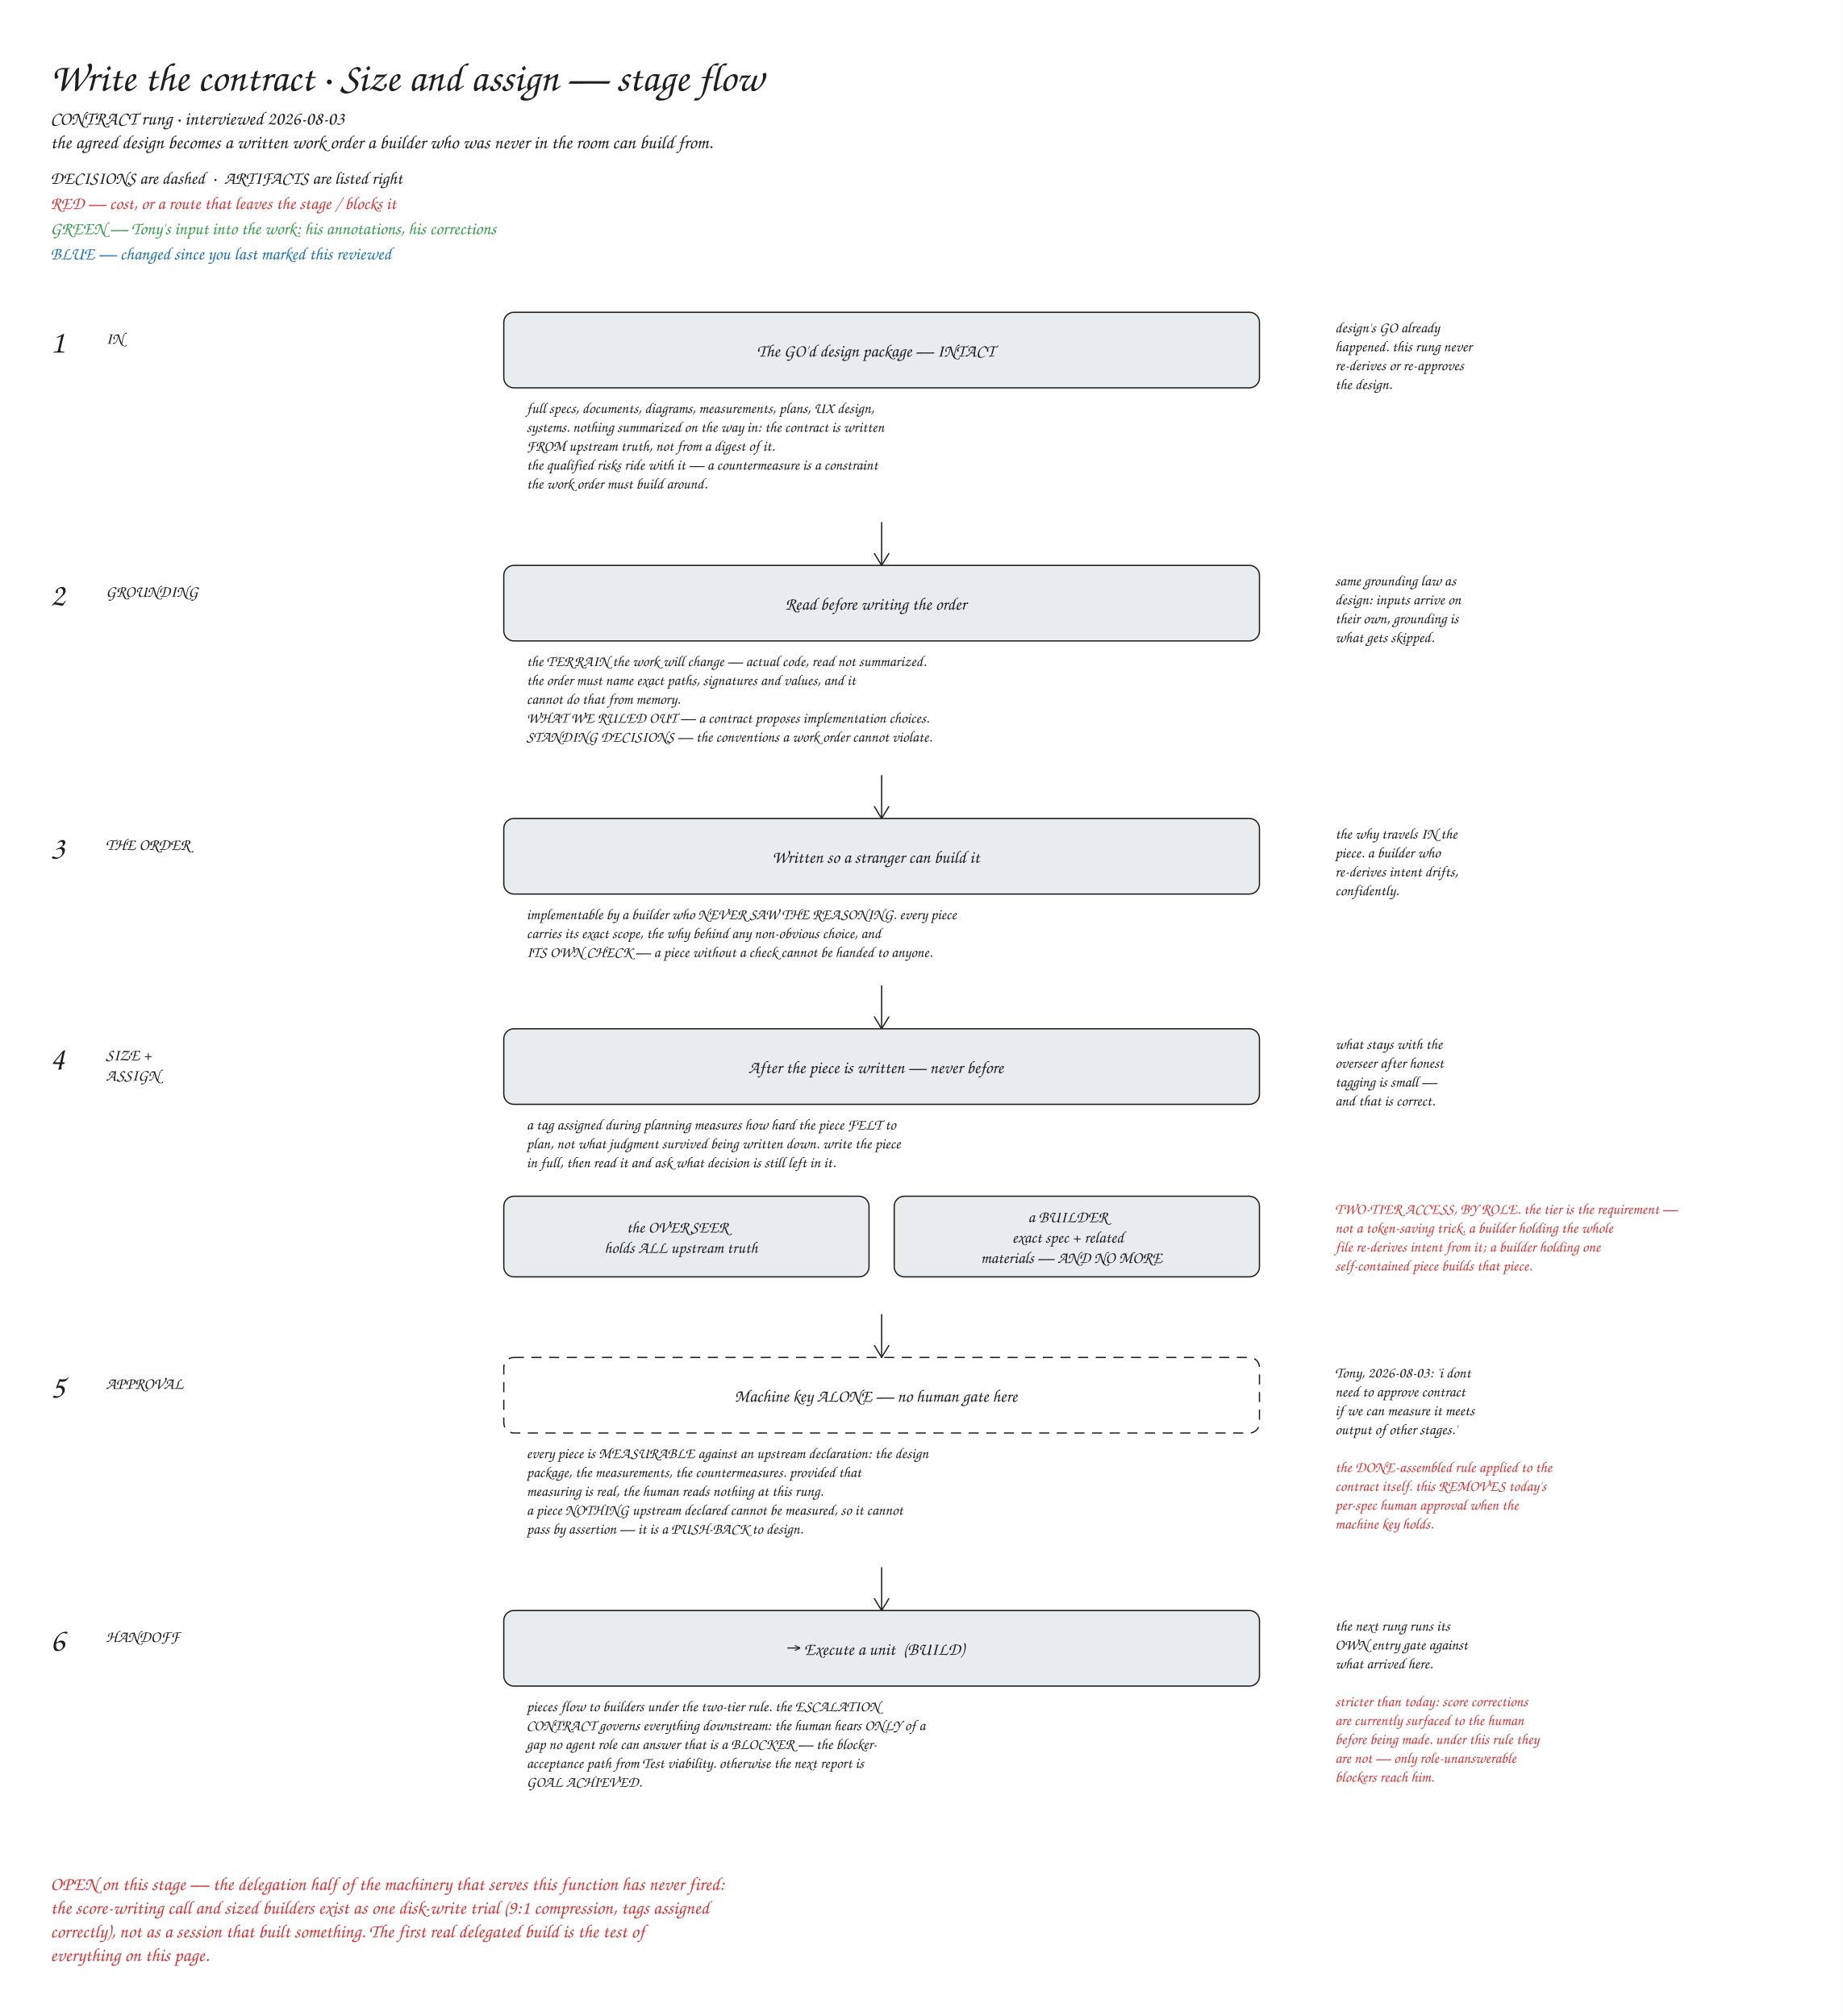
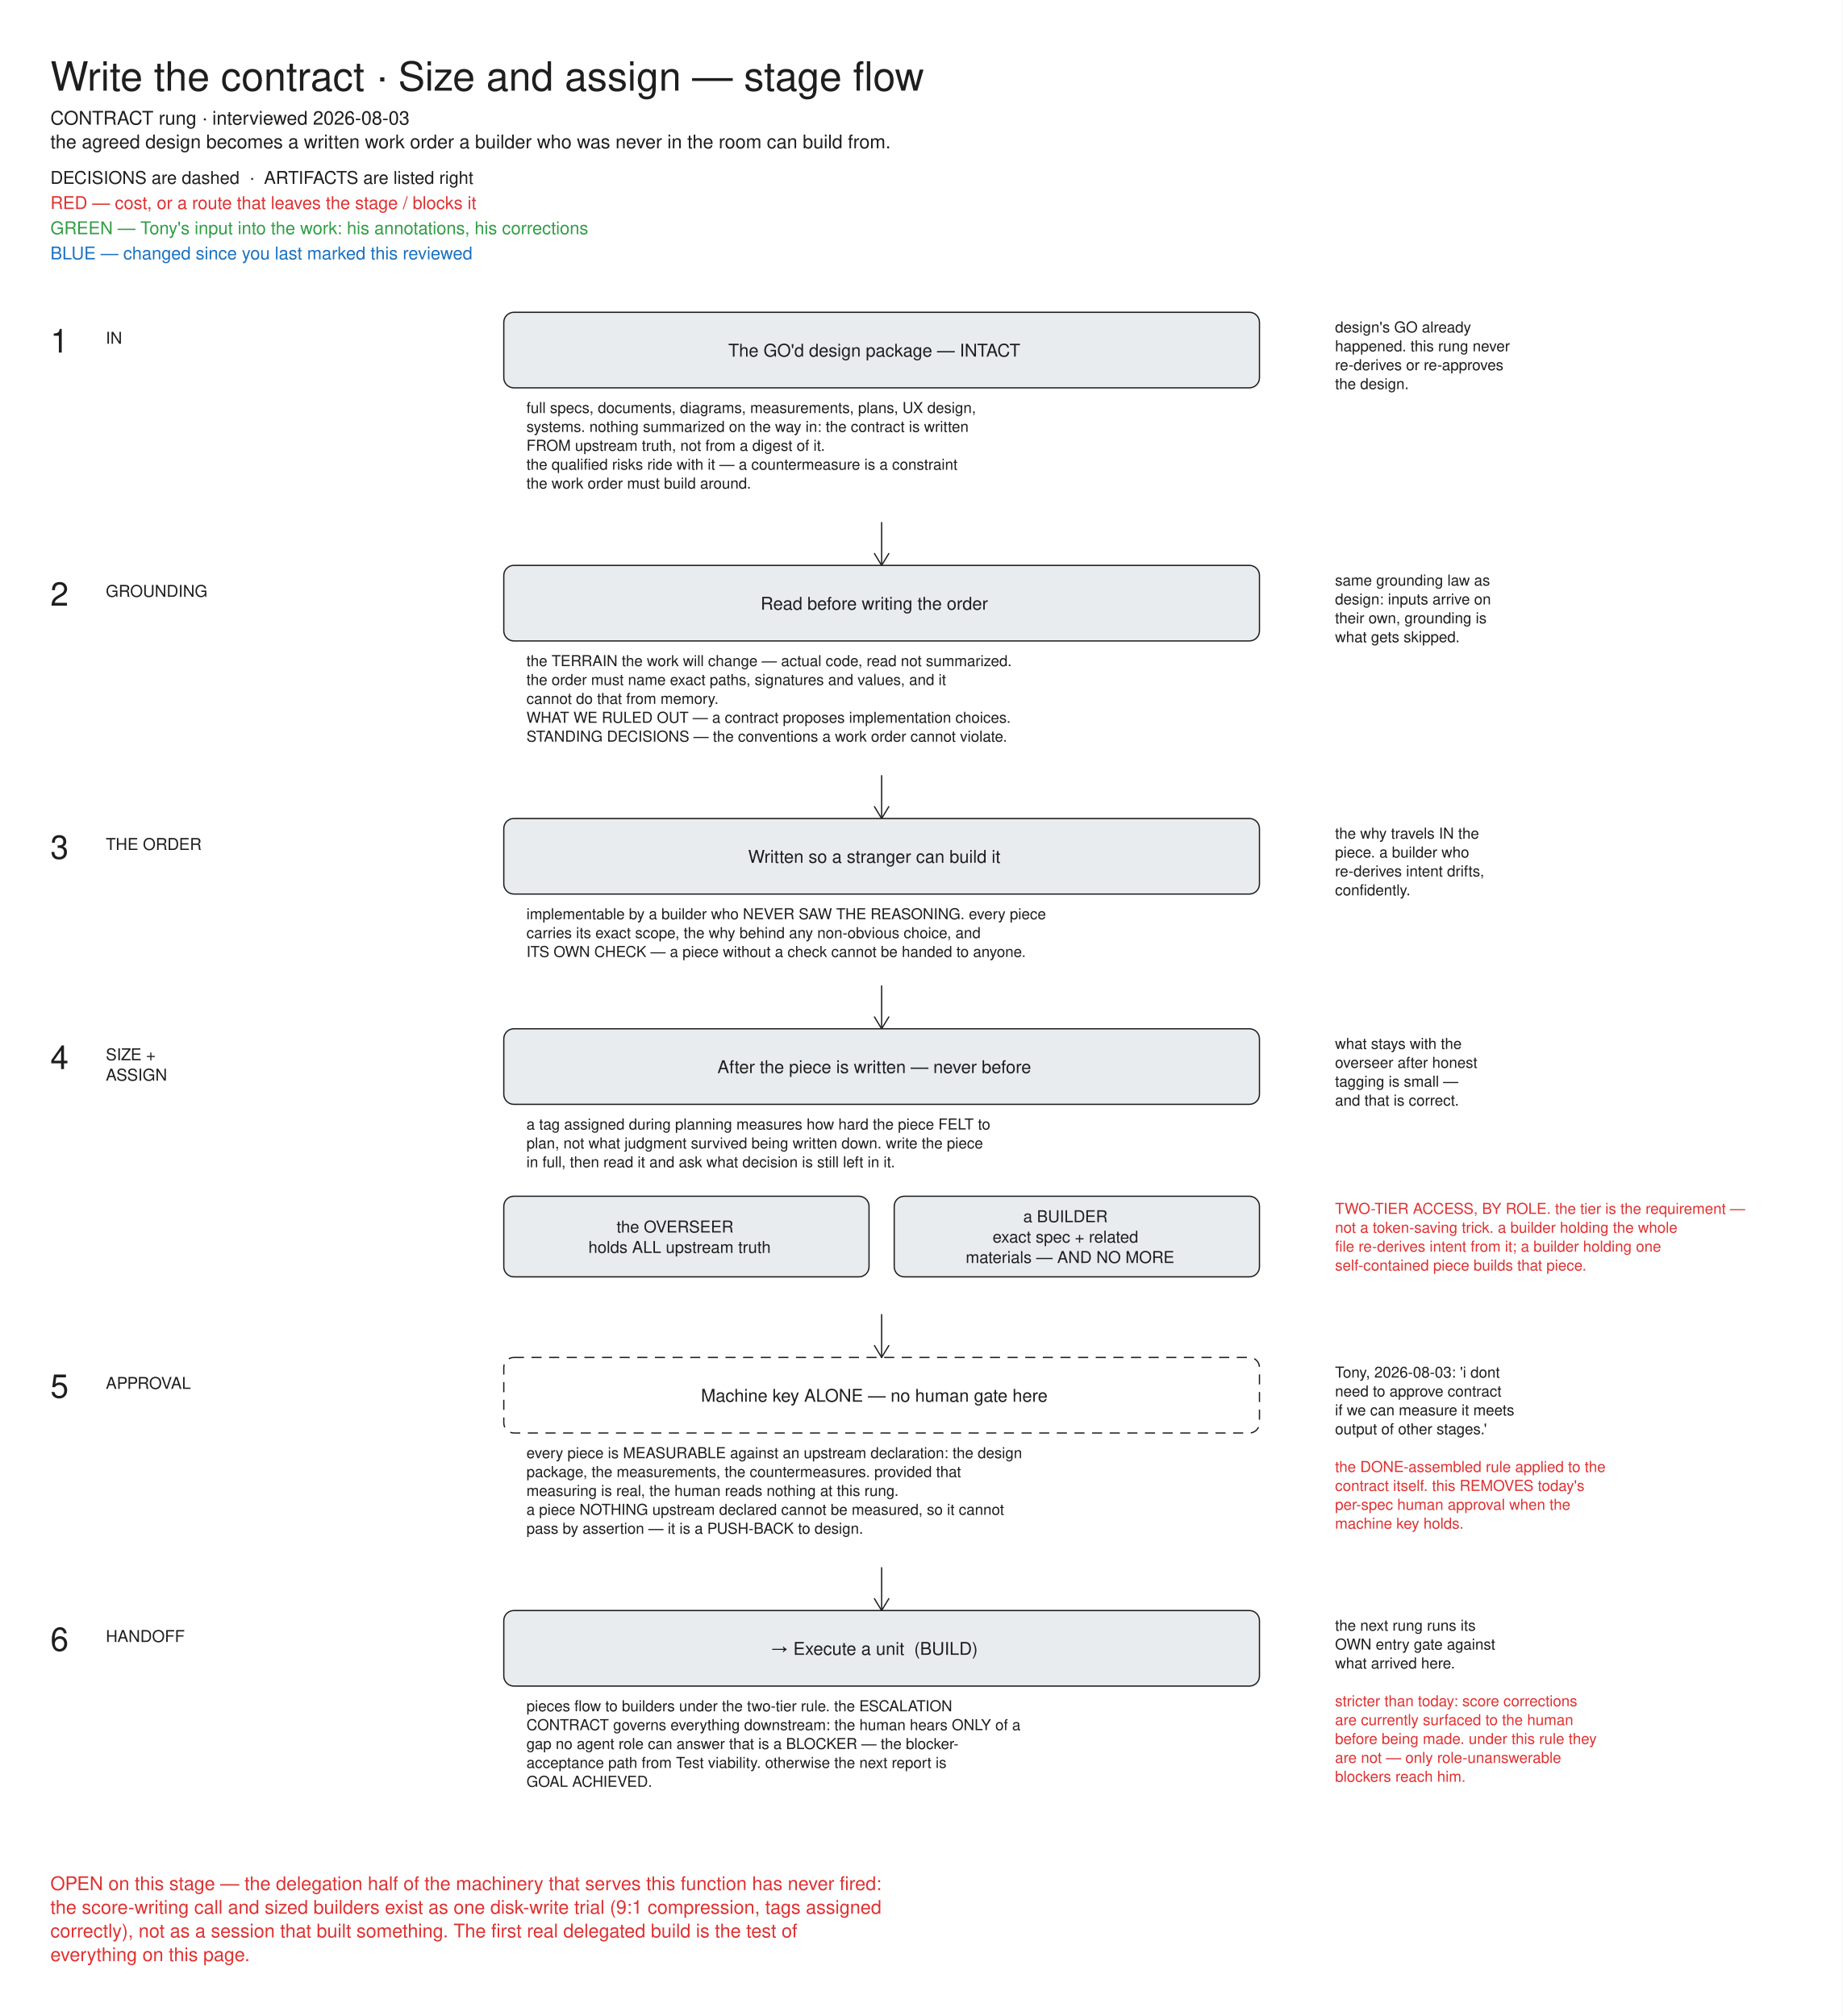
<svg xmlns="http://www.w3.org/2000/svg" width="1463" height="1601" viewBox="260 40 1463 1601">
  <rect x="260" y="40" width="1463" height="1601" fill="#ffffff" />
-   <text x="300.0" y="112.0" font-family="'Segoe Print','Bradley Hand','Chalkboard SE','Comic Sans MS',cursive" font-size="32" fill="#1e1e1e" text-anchor="start" xml:space="preserve">
+   <text x="300.0" y="112.0" font-family="Nunito,'Helvetica Neue',Helvetica,Arial,sans-serif" font-size="32" fill="#1e1e1e" text-anchor="start" xml:space="preserve">
    <tspan x="300.0" dy="0.0">Write the contract · Size and assign — stage flow</tspan>
  </text>
-   <text x="300.0" y="139.0" font-family="'Segoe Print','Bradley Hand','Chalkboard SE','Comic Sans MS',cursive" font-size="15" fill="#1e1e1e" text-anchor="start" xml:space="preserve">
+   <text x="300.0" y="139.0" font-family="Nunito,'Helvetica Neue',Helvetica,Arial,sans-serif" font-size="15" fill="#1e1e1e" text-anchor="start" xml:space="preserve">
    <tspan x="300.0" dy="0.0">CONTRACT rung · interviewed 2026-08-03</tspan>
    <tspan x="300.0" dy="18.8">the agreed design becomes a written work order a builder who was never in the room can build from.</tspan>
  </text>
-   <text x="300.0" y="186.0" font-family="'Segoe Print','Bradley Hand','Chalkboard SE','Comic Sans MS',cursive" font-size="14" fill="#1e1e1e" text-anchor="start" xml:space="preserve">
+   <text x="300.0" y="186.0" font-family="Nunito,'Helvetica Neue',Helvetica,Arial,sans-serif" font-size="14" fill="#1e1e1e" text-anchor="start" xml:space="preserve">
    <tspan x="300.0" dy="0.0">DECISIONS are dashed  ·  ARTIFACTS are listed right</tspan>
  </text>
-   <text x="300.0" y="206.0" font-family="'Segoe Print','Bradley Hand','Chalkboard SE','Comic Sans MS',cursive" font-size="14" fill="#e03131" text-anchor="start" xml:space="preserve">
+   <text x="300.0" y="206.0" font-family="Nunito,'Helvetica Neue',Helvetica,Arial,sans-serif" font-size="14" fill="#e03131" text-anchor="start" xml:space="preserve">
    <tspan x="300.0" dy="0.0">RED — cost, or a route that leaves the stage / blocks it</tspan>
  </text>
-   <text x="300.0" y="226.0" font-family="'Segoe Print','Bradley Hand','Chalkboard SE','Comic Sans MS',cursive" font-size="14" fill="#2f9e44" text-anchor="start" xml:space="preserve">
+   <text x="300.0" y="226.0" font-family="Nunito,'Helvetica Neue',Helvetica,Arial,sans-serif" font-size="14" fill="#2f9e44" text-anchor="start" xml:space="preserve">
    <tspan x="300.0" dy="0.0">GREEN — Tony's input into the work: his annotations, his corrections</tspan>
  </text>
-   <text x="300.0" y="246.0" font-family="'Segoe Print','Bradley Hand','Chalkboard SE','Comic Sans MS',cursive" font-size="14" fill="#1971c2" text-anchor="start" xml:space="preserve">
+   <text x="300.0" y="246.0" font-family="Nunito,'Helvetica Neue',Helvetica,Arial,sans-serif" font-size="14" fill="#1971c2" text-anchor="start" xml:space="preserve">
    <tspan x="300.0" dy="0.0">BLUE — changed since you last marked this reviewed</tspan>
  </text>
-   <text x="300.0" y="320.0" font-family="'Segoe Print','Bradley Hand','Chalkboard SE','Comic Sans MS',cursive" font-size="26" fill="#1e1e1e" text-anchor="start" xml:space="preserve">
+   <text x="300.0" y="320.0" font-family="Nunito,'Helvetica Neue',Helvetica,Arial,sans-serif" font-size="26" fill="#1e1e1e" text-anchor="start" xml:space="preserve">
    <tspan x="300.0" dy="0.0">1</tspan>
  </text>
-   <text x="344.0" y="313.0" font-family="'Segoe Print','Bradley Hand','Chalkboard SE','Comic Sans MS',cursive" font-size="13" fill="#1e1e1e" text-anchor="start" xml:space="preserve">
+   <text x="344.0" y="313.0" font-family="Nunito,'Helvetica Neue',Helvetica,Arial,sans-serif" font-size="13" fill="#1e1e1e" text-anchor="start" xml:space="preserve">
    <tspan x="344.0" dy="0.0">IN</tspan>
  </text>
  <rect x="660.0" y="288.0" width="600.0" height="60.0" rx="8" fill="#e9ecef" stroke="#1e1e1e" stroke-width="1" />
-   <text x="960.0" y="323.2" font-family="'Segoe Print','Bradley Hand','Chalkboard SE','Comic Sans MS',cursive" font-size="14" fill="#1e1e1e" text-anchor="middle" xml:space="preserve">
+   <text x="960.0" y="323.2" font-family="Nunito,'Helvetica Neue',Helvetica,Arial,sans-serif" font-size="14" fill="#1e1e1e" text-anchor="middle" xml:space="preserve">
    <tspan x="960.0" dy="0.0">The GO'd design package — INTACT</tspan>
  </text>
-   <text x="678.0" y="368.0" font-family="'Segoe Print','Bradley Hand','Chalkboard SE','Comic Sans MS',cursive" font-size="12" fill="#1e1e1e" text-anchor="start" xml:space="preserve">
+   <text x="678.0" y="368.0" font-family="Nunito,'Helvetica Neue',Helvetica,Arial,sans-serif" font-size="12" fill="#1e1e1e" text-anchor="start" xml:space="preserve">
    <tspan x="678.0" dy="0.0">full specs, documents, diagrams, measurements, plans, UX design,</tspan>
    <tspan x="678.0" dy="15.0">systems. nothing summarized on the way in: the contract is written</tspan>
    <tspan x="678.0" dy="15.0">FROM upstream truth, not from a digest of it.</tspan>
    <tspan x="678.0" dy="15.0">the qualified risks ride with it — a countermeasure is a constraint</tspan>
    <tspan x="678.0" dy="15.0">the work order must build around.</tspan>
  </text>
-   <text x="1320.0" y="304.0" font-family="'Segoe Print','Bradley Hand','Chalkboard SE','Comic Sans MS',cursive" font-size="12" fill="#1e1e1e" text-anchor="start" xml:space="preserve">
+   <text x="1320.0" y="304.0" font-family="Nunito,'Helvetica Neue',Helvetica,Arial,sans-serif" font-size="12" fill="#1e1e1e" text-anchor="start" xml:space="preserve">
    <tspan x="1320.0" dy="0.0">design's GO already</tspan>
    <tspan x="1320.0" dy="15.0">happened. this rung never</tspan>
    <tspan x="1320.0" dy="15.0">re-derives or re-approves</tspan>
    <tspan x="1320.0" dy="15.0">the design.</tspan>
  </text>
  <polyline points="960.0,455.0 960.0,489.0" fill="none" stroke="#1e1e1e" stroke-width="1" stroke-linecap="round" stroke-linejoin="round" />
  <line x1="960.0" y1="489.0" x2="954.3" y2="479.6" stroke="#1e1e1e" stroke-width="1" stroke-linecap="round" />
  <line x1="960.0" y1="489.0" x2="965.7" y2="479.6" stroke="#1e1e1e" stroke-width="1" stroke-linecap="round" />
-   <text x="300.0" y="521.0" font-family="'Segoe Print','Bradley Hand','Chalkboard SE','Comic Sans MS',cursive" font-size="26" fill="#1e1e1e" text-anchor="start" xml:space="preserve">
+   <text x="300.0" y="521.0" font-family="Nunito,'Helvetica Neue',Helvetica,Arial,sans-serif" font-size="26" fill="#1e1e1e" text-anchor="start" xml:space="preserve">
    <tspan x="300.0" dy="0.0">2</tspan>
  </text>
-   <text x="344.0" y="514.0" font-family="'Segoe Print','Bradley Hand','Chalkboard SE','Comic Sans MS',cursive" font-size="13" fill="#1e1e1e" text-anchor="start" xml:space="preserve">
+   <text x="344.0" y="514.0" font-family="Nunito,'Helvetica Neue',Helvetica,Arial,sans-serif" font-size="13" fill="#1e1e1e" text-anchor="start" xml:space="preserve">
    <tspan x="344.0" dy="0.0">GROUNDING</tspan>
  </text>
  <rect x="660.0" y="489.0" width="600.0" height="60.0" rx="8" fill="#e9ecef" stroke="#1e1e1e" stroke-width="1" />
-   <text x="960.0" y="524.2" font-family="'Segoe Print','Bradley Hand','Chalkboard SE','Comic Sans MS',cursive" font-size="14" fill="#1e1e1e" text-anchor="middle" xml:space="preserve">
+   <text x="960.0" y="524.2" font-family="Nunito,'Helvetica Neue',Helvetica,Arial,sans-serif" font-size="14" fill="#1e1e1e" text-anchor="middle" xml:space="preserve">
    <tspan x="960.0" dy="0.0">Read before writing the order</tspan>
  </text>
-   <text x="678.0" y="569.0" font-family="'Segoe Print','Bradley Hand','Chalkboard SE','Comic Sans MS',cursive" font-size="12" fill="#1e1e1e" text-anchor="start" xml:space="preserve">
+   <text x="678.0" y="569.0" font-family="Nunito,'Helvetica Neue',Helvetica,Arial,sans-serif" font-size="12" fill="#1e1e1e" text-anchor="start" xml:space="preserve">
    <tspan x="678.0" dy="0.0">the TERRAIN the work will change — actual code, read not summarized.</tspan>
    <tspan x="678.0" dy="15.0">the order must name exact paths, signatures and values, and it</tspan>
    <tspan x="678.0" dy="15.0">cannot do that from memory.</tspan>
    <tspan x="678.0" dy="15.0">WHAT WE RULED OUT — a contract proposes implementation choices.</tspan>
    <tspan x="678.0" dy="15.0">STANDING DECISIONS — the conventions a work order cannot violate.</tspan>
  </text>
-   <text x="1320.0" y="505.0" font-family="'Segoe Print','Bradley Hand','Chalkboard SE','Comic Sans MS',cursive" font-size="12" fill="#1e1e1e" text-anchor="start" xml:space="preserve">
+   <text x="1320.0" y="505.0" font-family="Nunito,'Helvetica Neue',Helvetica,Arial,sans-serif" font-size="12" fill="#1e1e1e" text-anchor="start" xml:space="preserve">
    <tspan x="1320.0" dy="0.0">same grounding law as</tspan>
    <tspan x="1320.0" dy="15.0">design: inputs arrive on</tspan>
    <tspan x="1320.0" dy="15.0">their own, grounding is</tspan>
    <tspan x="1320.0" dy="15.0">what gets skipped.</tspan>
  </text>
  <polyline points="960.0,656.0 960.0,690.0" fill="none" stroke="#1e1e1e" stroke-width="1" stroke-linecap="round" stroke-linejoin="round" />
  <line x1="960.0" y1="690.0" x2="954.3" y2="680.6" stroke="#1e1e1e" stroke-width="1" stroke-linecap="round" />
  <line x1="960.0" y1="690.0" x2="965.7" y2="680.6" stroke="#1e1e1e" stroke-width="1" stroke-linecap="round" />
-   <text x="300.0" y="722.0" font-family="'Segoe Print','Bradley Hand','Chalkboard SE','Comic Sans MS',cursive" font-size="26" fill="#1e1e1e" text-anchor="start" xml:space="preserve">
+   <text x="300.0" y="722.0" font-family="Nunito,'Helvetica Neue',Helvetica,Arial,sans-serif" font-size="26" fill="#1e1e1e" text-anchor="start" xml:space="preserve">
    <tspan x="300.0" dy="0.0">3</tspan>
  </text>
-   <text x="344.0" y="715.0" font-family="'Segoe Print','Bradley Hand','Chalkboard SE','Comic Sans MS',cursive" font-size="13" fill="#1e1e1e" text-anchor="start" xml:space="preserve">
+   <text x="344.0" y="715.0" font-family="Nunito,'Helvetica Neue',Helvetica,Arial,sans-serif" font-size="13" fill="#1e1e1e" text-anchor="start" xml:space="preserve">
    <tspan x="344.0" dy="0.0">THE ORDER</tspan>
  </text>
  <rect x="660.0" y="690.0" width="600.0" height="60.0" rx="8" fill="#e9ecef" stroke="#1e1e1e" stroke-width="1" />
-   <text x="960.0" y="725.2" font-family="'Segoe Print','Bradley Hand','Chalkboard SE','Comic Sans MS',cursive" font-size="14" fill="#1e1e1e" text-anchor="middle" xml:space="preserve">
+   <text x="960.0" y="725.2" font-family="Nunito,'Helvetica Neue',Helvetica,Arial,sans-serif" font-size="14" fill="#1e1e1e" text-anchor="middle" xml:space="preserve">
    <tspan x="960.0" dy="0.0">Written so a stranger can build it</tspan>
  </text>
-   <text x="678.0" y="770.0" font-family="'Segoe Print','Bradley Hand','Chalkboard SE','Comic Sans MS',cursive" font-size="12" fill="#1e1e1e" text-anchor="start" xml:space="preserve">
+   <text x="678.0" y="770.0" font-family="Nunito,'Helvetica Neue',Helvetica,Arial,sans-serif" font-size="12" fill="#1e1e1e" text-anchor="start" xml:space="preserve">
    <tspan x="678.0" dy="0.0">implementable by a builder who NEVER SAW THE REASONING. every piece</tspan>
    <tspan x="678.0" dy="15.0">carries its exact scope, the why behind any non-obvious choice, and</tspan>
    <tspan x="678.0" dy="15.0">ITS OWN CHECK — a piece without a check cannot be handed to anyone.</tspan>
  </text>
-   <text x="1320.0" y="706.0" font-family="'Segoe Print','Bradley Hand','Chalkboard SE','Comic Sans MS',cursive" font-size="12" fill="#1e1e1e" text-anchor="start" xml:space="preserve">
+   <text x="1320.0" y="706.0" font-family="Nunito,'Helvetica Neue',Helvetica,Arial,sans-serif" font-size="12" fill="#1e1e1e" text-anchor="start" xml:space="preserve">
    <tspan x="1320.0" dy="0.0">the why travels IN the</tspan>
    <tspan x="1320.0" dy="15.0">piece. a builder who</tspan>
    <tspan x="1320.0" dy="15.0">re-derives intent drifts,</tspan>
    <tspan x="1320.0" dy="15.0">confidently.</tspan>
  </text>
  <polyline points="960.0,823.0 960.0,857.0" fill="none" stroke="#1e1e1e" stroke-width="1" stroke-linecap="round" stroke-linejoin="round" />
  <line x1="960.0" y1="857.0" x2="954.3" y2="847.6" stroke="#1e1e1e" stroke-width="1" stroke-linecap="round" />
  <line x1="960.0" y1="857.0" x2="965.7" y2="847.6" stroke="#1e1e1e" stroke-width="1" stroke-linecap="round" />
-   <text x="300.0" y="889.0" font-family="'Segoe Print','Bradley Hand','Chalkboard SE','Comic Sans MS',cursive" font-size="26" fill="#1e1e1e" text-anchor="start" xml:space="preserve">
+   <text x="300.0" y="889.0" font-family="Nunito,'Helvetica Neue',Helvetica,Arial,sans-serif" font-size="26" fill="#1e1e1e" text-anchor="start" xml:space="preserve">
    <tspan x="300.0" dy="0.0">4</tspan>
  </text>
-   <text x="344.0" y="882.0" font-family="'Segoe Print','Bradley Hand','Chalkboard SE','Comic Sans MS',cursive" font-size="13" fill="#1e1e1e" text-anchor="start" xml:space="preserve">
+   <text x="344.0" y="882.0" font-family="Nunito,'Helvetica Neue',Helvetica,Arial,sans-serif" font-size="13" fill="#1e1e1e" text-anchor="start" xml:space="preserve">
    <tspan x="344.0" dy="0.0">SIZE +</tspan>
    <tspan x="344.0" dy="16.2">ASSIGN</tspan>
  </text>
  <rect x="660.0" y="857.0" width="600.0" height="60.0" rx="8" fill="#e9ecef" stroke="#1e1e1e" stroke-width="1" />
-   <text x="960.0" y="892.2" font-family="'Segoe Print','Bradley Hand','Chalkboard SE','Comic Sans MS',cursive" font-size="14" fill="#1e1e1e" text-anchor="middle" xml:space="preserve">
+   <text x="960.0" y="892.2" font-family="Nunito,'Helvetica Neue',Helvetica,Arial,sans-serif" font-size="14" fill="#1e1e1e" text-anchor="middle" xml:space="preserve">
    <tspan x="960.0" dy="0.0">After the piece is written — never before</tspan>
  </text>
-   <text x="678.0" y="937.0" font-family="'Segoe Print','Bradley Hand','Chalkboard SE','Comic Sans MS',cursive" font-size="12" fill="#1e1e1e" text-anchor="start" xml:space="preserve">
+   <text x="678.0" y="937.0" font-family="Nunito,'Helvetica Neue',Helvetica,Arial,sans-serif" font-size="12" fill="#1e1e1e" text-anchor="start" xml:space="preserve">
    <tspan x="678.0" dy="0.0">a tag assigned during planning measures how hard the piece FELT to</tspan>
    <tspan x="678.0" dy="15.0">plan, not what judgment survived being written down. write the piece</tspan>
    <tspan x="678.0" dy="15.0">in full, then read it and ask what decision is still left in it.</tspan>
  </text>
-   <text x="1320.0" y="873.0" font-family="'Segoe Print','Bradley Hand','Chalkboard SE','Comic Sans MS',cursive" font-size="12" fill="#1e1e1e" text-anchor="start" xml:space="preserve">
+   <text x="1320.0" y="873.0" font-family="Nunito,'Helvetica Neue',Helvetica,Arial,sans-serif" font-size="12" fill="#1e1e1e" text-anchor="start" xml:space="preserve">
    <tspan x="1320.0" dy="0.0">what stays with the</tspan>
    <tspan x="1320.0" dy="15.0">overseer after honest</tspan>
    <tspan x="1320.0" dy="15.0">tagging is small —</tspan>
    <tspan x="1320.0" dy="15.0">and that is correct.</tspan>
  </text>
  <rect x="660.0" y="990.0" width="290.0" height="64.0" rx="8" fill="#e9ecef" stroke="#1e1e1e" stroke-width="1" />
-   <text x="805.0" y="1018.8" font-family="'Segoe Print','Bradley Hand','Chalkboard SE','Comic Sans MS',cursive" font-size="13" fill="#1e1e1e" text-anchor="middle" xml:space="preserve">
+   <text x="805.0" y="1018.8" font-family="Nunito,'Helvetica Neue',Helvetica,Arial,sans-serif" font-size="13" fill="#1e1e1e" text-anchor="middle" xml:space="preserve">
    <tspan x="805.0" dy="0.0">the OVERSEER</tspan>
    <tspan x="805.0" dy="16.2">holds ALL upstream truth</tspan>
  </text>
  <rect x="970.0" y="990.0" width="290.0" height="64.0" rx="8" fill="#e9ecef" stroke="#1e1e1e" stroke-width="1" />
-   <text x="1115.0" y="1010.6" font-family="'Segoe Print','Bradley Hand','Chalkboard SE','Comic Sans MS',cursive" font-size="13" fill="#1e1e1e" text-anchor="middle" xml:space="preserve">
+   <text x="1115.0" y="1010.6" font-family="Nunito,'Helvetica Neue',Helvetica,Arial,sans-serif" font-size="13" fill="#1e1e1e" text-anchor="middle" xml:space="preserve">
    <tspan x="1115.0" dy="0.0">a BUILDER</tspan>
    <tspan x="1115.0" dy="16.2">exact spec + related</tspan>
    <tspan x="1115.0" dy="16.2">materials — AND NO MORE</tspan>
  </text>
-   <text x="1320.0" y="1004.0" font-family="'Segoe Print','Bradley Hand','Chalkboard SE','Comic Sans MS',cursive" font-size="12" fill="#e03131" text-anchor="start" xml:space="preserve">
+   <text x="1320.0" y="1004.0" font-family="Nunito,'Helvetica Neue',Helvetica,Arial,sans-serif" font-size="12" fill="#e03131" text-anchor="start" xml:space="preserve">
    <tspan x="1320.0" dy="0.0">TWO-TIER ACCESS, BY ROLE. the tier is the requirement —</tspan>
    <tspan x="1320.0" dy="15.0">not a token-saving trick. a builder holding the whole</tspan>
    <tspan x="1320.0" dy="15.0">file re-derives intent from it; a builder holding one</tspan>
    <tspan x="1320.0" dy="15.0">self-contained piece builds that piece.</tspan>
  </text>
  <polyline points="960.0,1084.0 960.0,1118.0" fill="none" stroke="#1e1e1e" stroke-width="1" stroke-linecap="round" stroke-linejoin="round" />
  <line x1="960.0" y1="1118.0" x2="954.3" y2="1108.6" stroke="#1e1e1e" stroke-width="1" stroke-linecap="round" />
  <line x1="960.0" y1="1118.0" x2="965.7" y2="1108.6" stroke="#1e1e1e" stroke-width="1" stroke-linecap="round" />
-   <text x="300.0" y="1150.0" font-family="'Segoe Print','Bradley Hand','Chalkboard SE','Comic Sans MS',cursive" font-size="26" fill="#1e1e1e" text-anchor="start" xml:space="preserve">
+   <text x="300.0" y="1150.0" font-family="Nunito,'Helvetica Neue',Helvetica,Arial,sans-serif" font-size="26" fill="#1e1e1e" text-anchor="start" xml:space="preserve">
    <tspan x="300.0" dy="0.0">5</tspan>
  </text>
-   <text x="344.0" y="1143.0" font-family="'Segoe Print','Bradley Hand','Chalkboard SE','Comic Sans MS',cursive" font-size="13" fill="#1e1e1e" text-anchor="start" xml:space="preserve">
+   <text x="344.0" y="1143.0" font-family="Nunito,'Helvetica Neue',Helvetica,Arial,sans-serif" font-size="13" fill="#1e1e1e" text-anchor="start" xml:space="preserve">
    <tspan x="344.0" dy="0.0">APPROVAL</tspan>
  </text>
  <rect x="660.0" y="1118.0" width="600.0" height="60.0" rx="8" fill="none" stroke="#1e1e1e" stroke-width="1" stroke-dasharray="8 6" />
-   <text x="960.0" y="1153.2" font-family="'Segoe Print','Bradley Hand','Chalkboard SE','Comic Sans MS',cursive" font-size="14" fill="#1e1e1e" text-anchor="middle" xml:space="preserve">
+   <text x="960.0" y="1153.2" font-family="Nunito,'Helvetica Neue',Helvetica,Arial,sans-serif" font-size="14" fill="#1e1e1e" text-anchor="middle" xml:space="preserve">
    <tspan x="960.0" dy="0.0">Machine key ALONE — no human gate here</tspan>
  </text>
-   <text x="678.0" y="1198.0" font-family="'Segoe Print','Bradley Hand','Chalkboard SE','Comic Sans MS',cursive" font-size="12" fill="#1e1e1e" text-anchor="start" xml:space="preserve">
+   <text x="678.0" y="1198.0" font-family="Nunito,'Helvetica Neue',Helvetica,Arial,sans-serif" font-size="12" fill="#1e1e1e" text-anchor="start" xml:space="preserve">
    <tspan x="678.0" dy="0.0">every piece is MEASURABLE against an upstream declaration: the design</tspan>
    <tspan x="678.0" dy="15.0">package, the measurements, the countermeasures. provided that</tspan>
    <tspan x="678.0" dy="15.0">measuring is real, the human reads nothing at this rung.</tspan>
    <tspan x="678.0" dy="15.0">a piece NOTHING upstream declared cannot be measured, so it cannot</tspan>
    <tspan x="678.0" dy="15.0">pass by assertion — it is a PUSH-BACK to design.</tspan>
  </text>
-   <text x="1320.0" y="1134.0" font-family="'Segoe Print','Bradley Hand','Chalkboard SE','Comic Sans MS',cursive" font-size="12" fill="#1e1e1e" text-anchor="start" xml:space="preserve">
+   <text x="1320.0" y="1134.0" font-family="Nunito,'Helvetica Neue',Helvetica,Arial,sans-serif" font-size="12" fill="#1e1e1e" text-anchor="start" xml:space="preserve">
    <tspan x="1320.0" dy="0.0">Tony, 2026-08-03: 'i dont</tspan>
    <tspan x="1320.0" dy="15.0">need to approve contract</tspan>
    <tspan x="1320.0" dy="15.0">if we can measure it meets</tspan>
    <tspan x="1320.0" dy="15.0">output of other stages.'</tspan>
  </text>
-   <text x="1320.0" y="1209.0" font-family="'Segoe Print','Bradley Hand','Chalkboard SE','Comic Sans MS',cursive" font-size="12" fill="#e03131" text-anchor="start" xml:space="preserve">
+   <text x="1320.0" y="1209.0" font-family="Nunito,'Helvetica Neue',Helvetica,Arial,sans-serif" font-size="12" fill="#e03131" text-anchor="start" xml:space="preserve">
    <tspan x="1320.0" dy="0.0">the DONE-assembled rule applied to the</tspan>
    <tspan x="1320.0" dy="15.0">contract itself. this REMOVES today's</tspan>
    <tspan x="1320.0" dy="15.0">per-spec human approval when the</tspan>
    <tspan x="1320.0" dy="15.0">machine key holds.</tspan>
  </text>
  <polyline points="960.0,1285.0 960.0,1319.0" fill="none" stroke="#1e1e1e" stroke-width="1" stroke-linecap="round" stroke-linejoin="round" />
  <line x1="960.0" y1="1319.0" x2="954.3" y2="1309.6" stroke="#1e1e1e" stroke-width="1" stroke-linecap="round" />
  <line x1="960.0" y1="1319.0" x2="965.7" y2="1309.6" stroke="#1e1e1e" stroke-width="1" stroke-linecap="round" />
-   <text x="300.0" y="1351.0" font-family="'Segoe Print','Bradley Hand','Chalkboard SE','Comic Sans MS',cursive" font-size="26" fill="#1e1e1e" text-anchor="start" xml:space="preserve">
+   <text x="300.0" y="1351.0" font-family="Nunito,'Helvetica Neue',Helvetica,Arial,sans-serif" font-size="26" fill="#1e1e1e" text-anchor="start" xml:space="preserve">
    <tspan x="300.0" dy="0.0">6</tspan>
  </text>
-   <text x="344.0" y="1344.0" font-family="'Segoe Print','Bradley Hand','Chalkboard SE','Comic Sans MS',cursive" font-size="13" fill="#1e1e1e" text-anchor="start" xml:space="preserve">
+   <text x="344.0" y="1344.0" font-family="Nunito,'Helvetica Neue',Helvetica,Arial,sans-serif" font-size="13" fill="#1e1e1e" text-anchor="start" xml:space="preserve">
    <tspan x="344.0" dy="0.0">HANDOFF</tspan>
  </text>
  <rect x="660.0" y="1319.0" width="600.0" height="60.0" rx="8" fill="#e9ecef" stroke="#1e1e1e" stroke-width="1" />
-   <text x="960.0" y="1354.2" font-family="'Segoe Print','Bradley Hand','Chalkboard SE','Comic Sans MS',cursive" font-size="14" fill="#1e1e1e" text-anchor="middle" xml:space="preserve">
+   <text x="960.0" y="1354.2" font-family="Nunito,'Helvetica Neue',Helvetica,Arial,sans-serif" font-size="14" fill="#1e1e1e" text-anchor="middle" xml:space="preserve">
    <tspan x="960.0" dy="0.0">→ Execute a unit  (BUILD)</tspan>
  </text>
-   <text x="678.0" y="1399.0" font-family="'Segoe Print','Bradley Hand','Chalkboard SE','Comic Sans MS',cursive" font-size="12" fill="#1e1e1e" text-anchor="start" xml:space="preserve">
+   <text x="678.0" y="1399.0" font-family="Nunito,'Helvetica Neue',Helvetica,Arial,sans-serif" font-size="12" fill="#1e1e1e" text-anchor="start" xml:space="preserve">
    <tspan x="678.0" dy="0.0">pieces flow to builders under the two-tier rule. the ESCALATION</tspan>
    <tspan x="678.0" dy="15.0">CONTRACT governs everything downstream: the human hears ONLY of a</tspan>
    <tspan x="678.0" dy="15.0">gap no agent role can answer that is a BLOCKER — the blocker-</tspan>
    <tspan x="678.0" dy="15.0">acceptance path from Test viability. otherwise the next report is</tspan>
    <tspan x="678.0" dy="15.0">GOAL ACHIEVED.</tspan>
  </text>
-   <text x="1320.0" y="1335.0" font-family="'Segoe Print','Bradley Hand','Chalkboard SE','Comic Sans MS',cursive" font-size="12" fill="#1e1e1e" text-anchor="start" xml:space="preserve">
+   <text x="1320.0" y="1335.0" font-family="Nunito,'Helvetica Neue',Helvetica,Arial,sans-serif" font-size="12" fill="#1e1e1e" text-anchor="start" xml:space="preserve">
    <tspan x="1320.0" dy="0.0">the next rung runs its</tspan>
    <tspan x="1320.0" dy="15.0">OWN entry gate against</tspan>
    <tspan x="1320.0" dy="15.0">what arrived here.</tspan>
  </text>
-   <text x="1320.0" y="1395.0" font-family="'Segoe Print','Bradley Hand','Chalkboard SE','Comic Sans MS',cursive" font-size="12" fill="#e03131" text-anchor="start" xml:space="preserve">
+   <text x="1320.0" y="1395.0" font-family="Nunito,'Helvetica Neue',Helvetica,Arial,sans-serif" font-size="12" fill="#e03131" text-anchor="start" xml:space="preserve">
    <tspan x="1320.0" dy="0.0">stricter than today: score corrections</tspan>
    <tspan x="1320.0" dy="15.0">are currently surfaced to the human</tspan>
    <tspan x="1320.0" dy="15.0">before being made. under this rule they</tspan>
    <tspan x="1320.0" dy="15.0">are not — only role-unanswerable</tspan>
    <tspan x="1320.0" dy="15.0">blockers reach him.</tspan>
  </text>
-   <text x="300.0" y="1541.0" font-family="'Segoe Print','Bradley Hand','Chalkboard SE','Comic Sans MS',cursive" font-size="15" fill="#e03131" text-anchor="start" xml:space="preserve">
+   <text x="300.0" y="1541.0" font-family="Nunito,'Helvetica Neue',Helvetica,Arial,sans-serif" font-size="15" fill="#e03131" text-anchor="start" xml:space="preserve">
    <tspan x="300.0" dy="0.0">OPEN on this stage — the delegation half of the machinery that serves this function has never fired:</tspan>
    <tspan x="300.0" dy="18.8">the score-writing call and sized builders exist as one disk-write trial (9:1 compression, tags assigned</tspan>
    <tspan x="300.0" dy="18.8">correctly), not as a session that built something. The first real delegated build is the test of</tspan>
    <tspan x="300.0" dy="18.8">everything on this page.</tspan>
  </text>
</svg>
